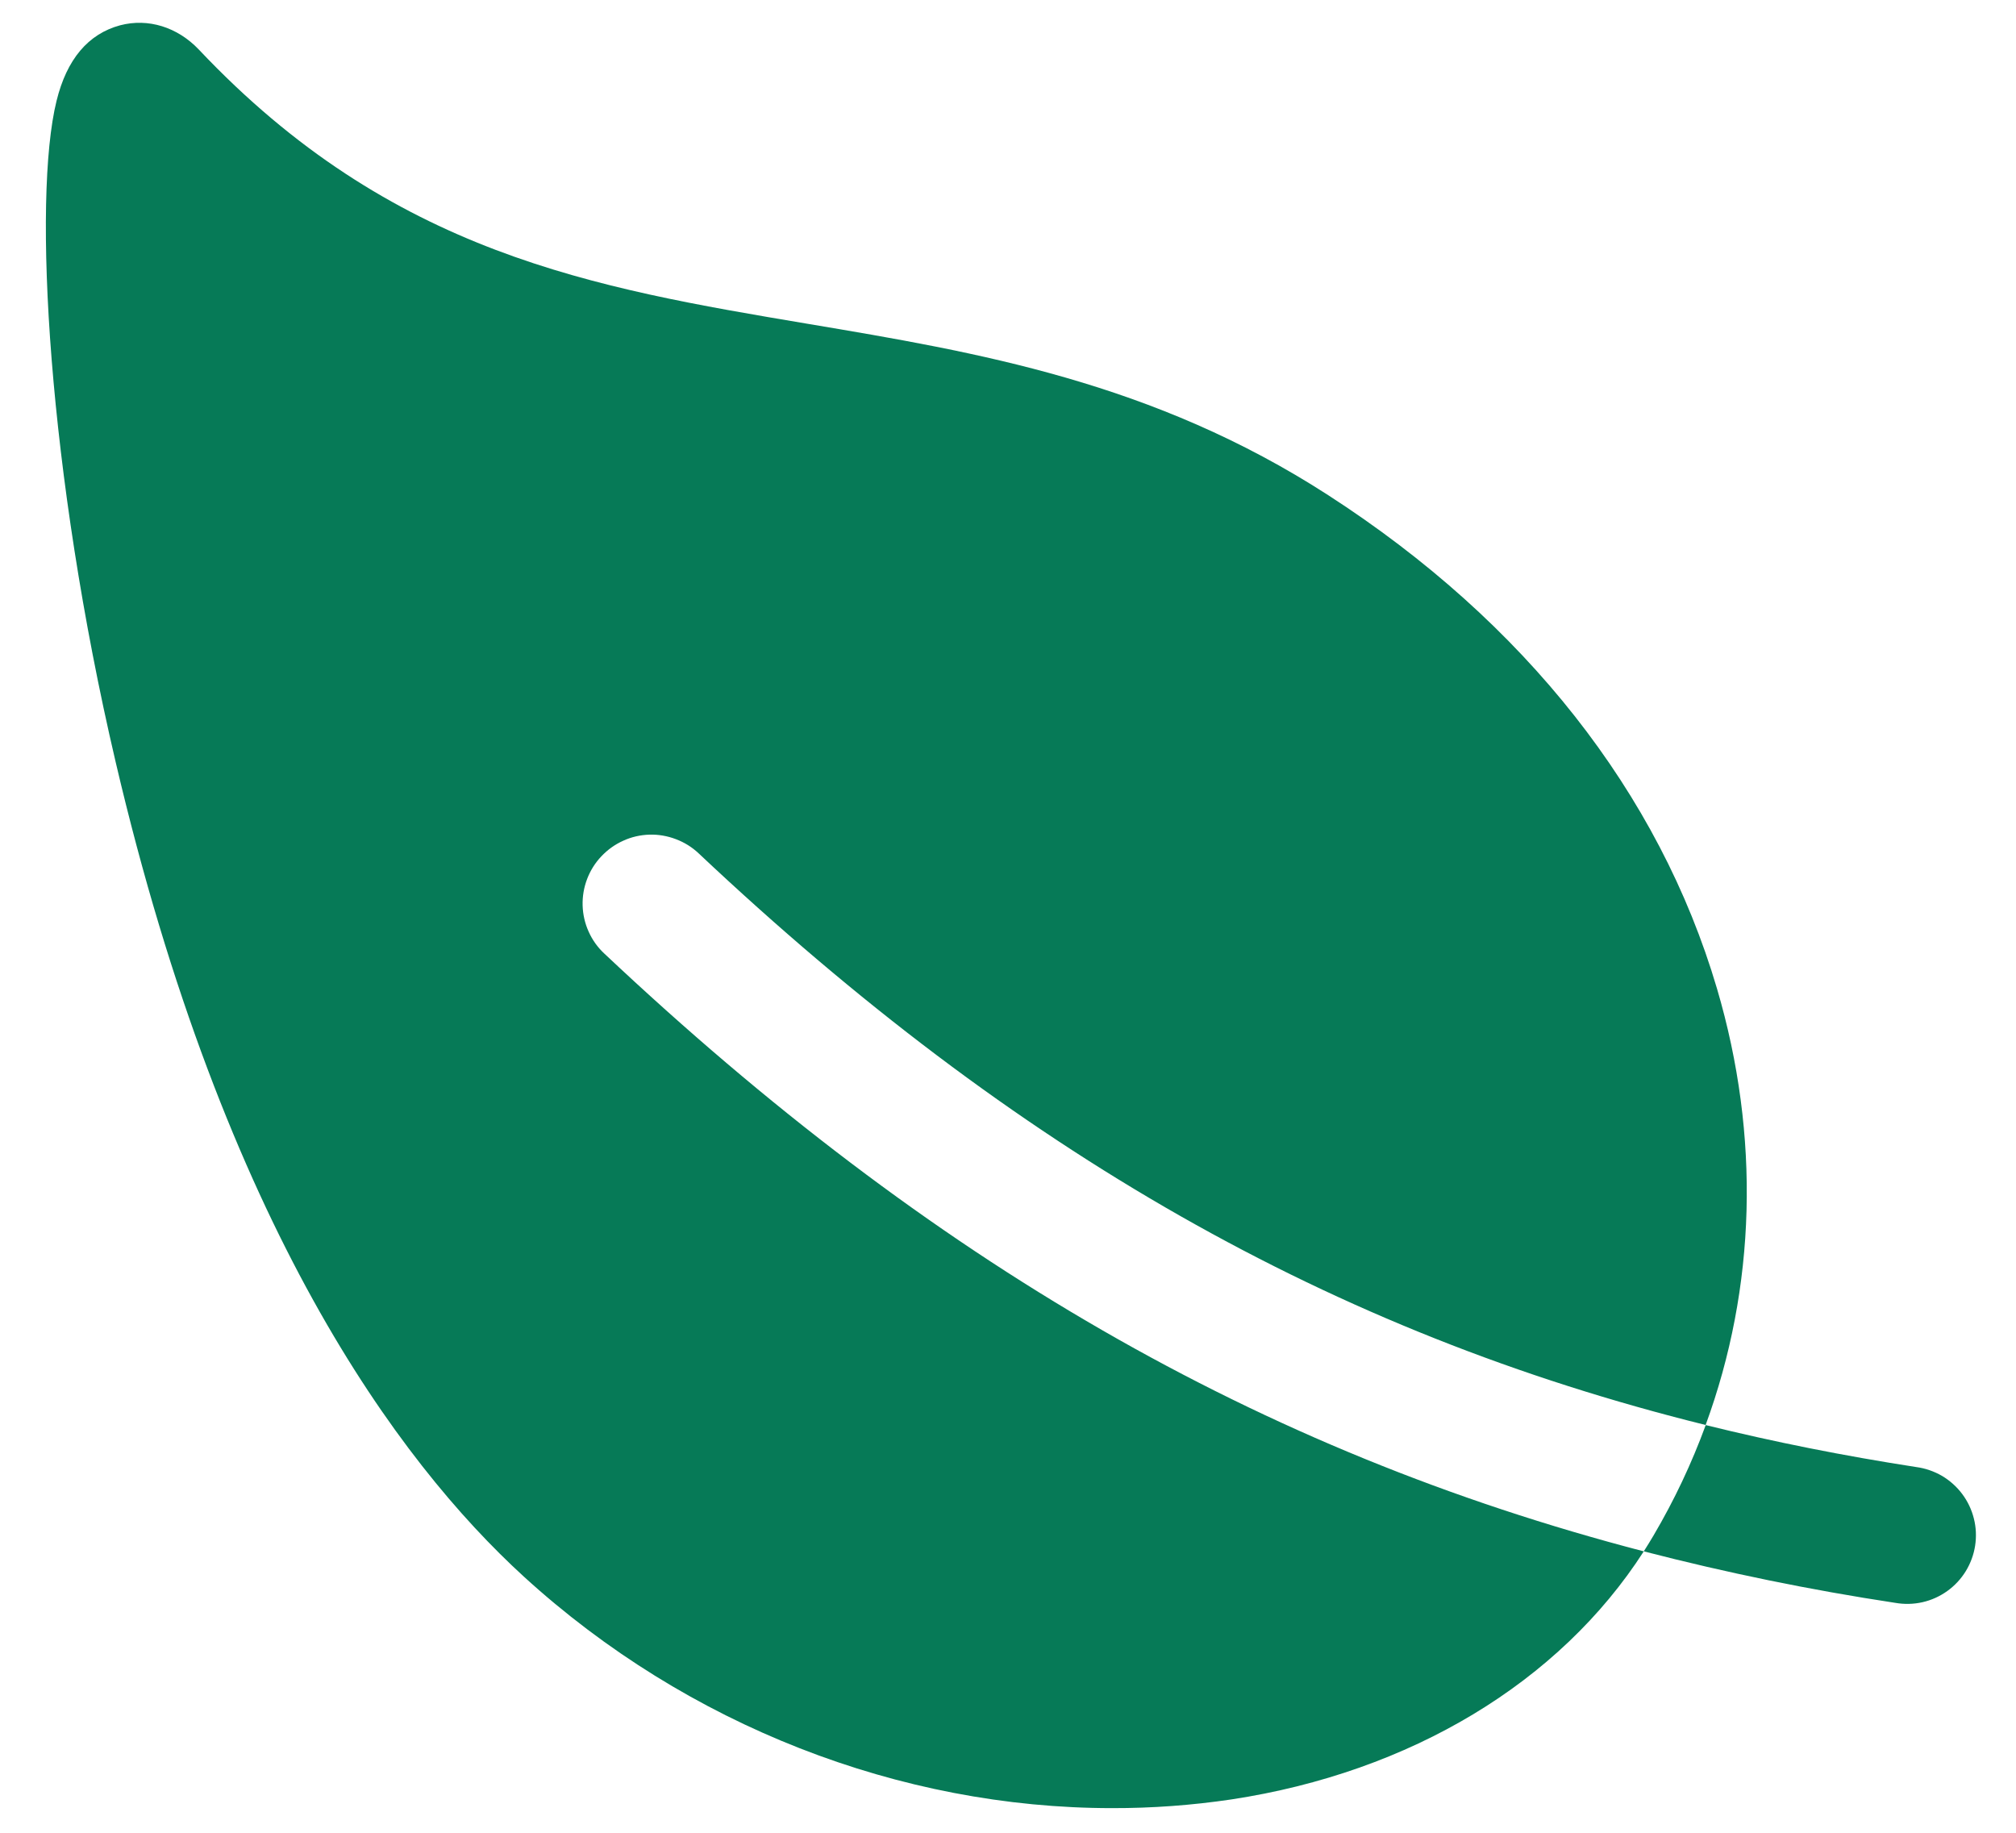
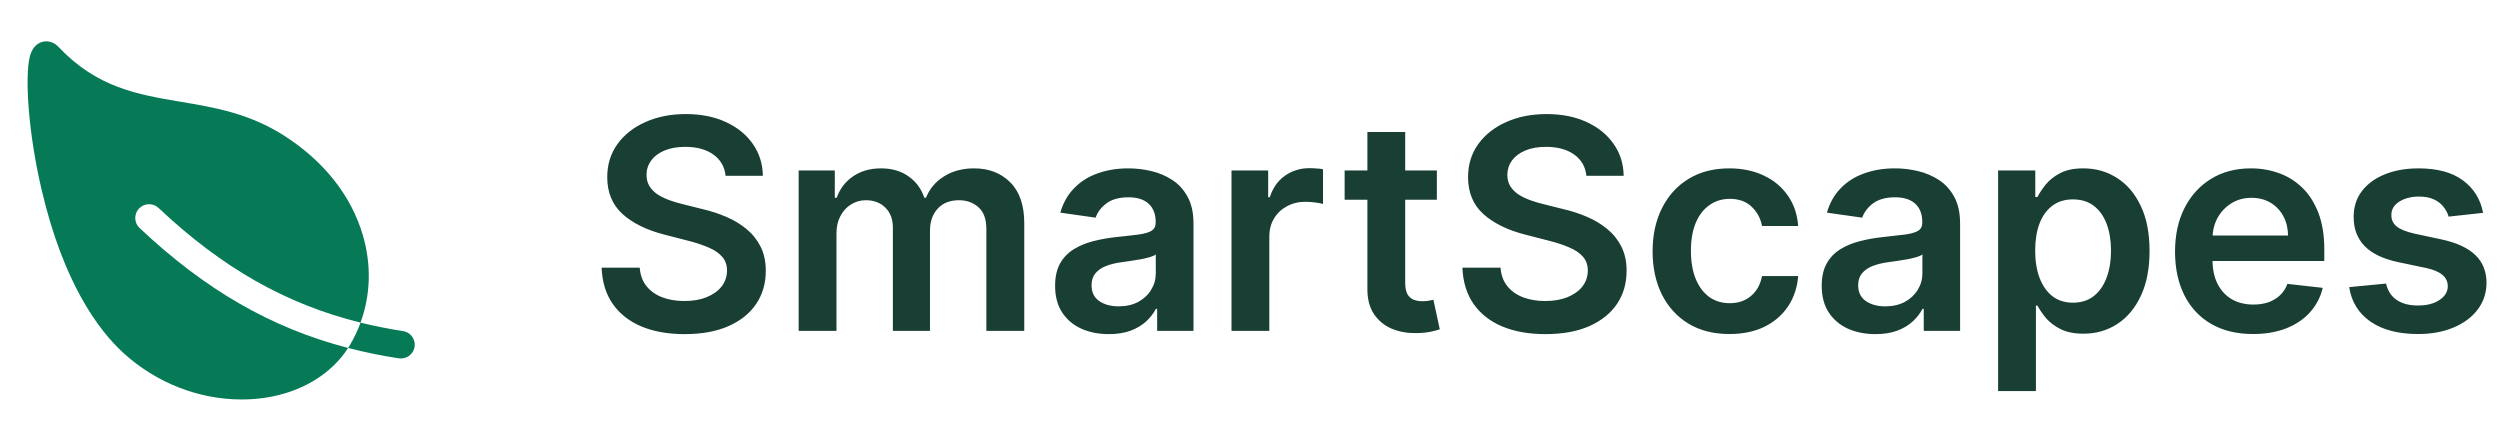
- <svg xmlns="http://www.w3.org/2000/svg" width="22" height="20" viewBox="0 0 22 20" fill="none">
-   <path d="M6.563 9.344C6.631 9.272 6.712 9.214 6.802 9.174C6.891 9.133 6.988 9.111 7.087 9.108C7.185 9.105 7.283 9.122 7.375 9.157C7.468 9.192 7.552 9.244 7.624 9.312C11.075 12.563 14.538 14.541 18.613 15.55C19.163 14.05 19.212 12.399 18.737 10.788C18.107 8.651 16.64 6.789 14.495 5.404C12.581 4.167 10.668 3.845 8.817 3.534C6.481 3.141 4.275 2.77 2.17 0.541C1.936 0.295 1.617 0.196 1.311 0.276C0.963 0.37 0.729 0.645 0.617 1.101C0.354 2.167 0.523 5.156 1.261 8.311C2.447 13.38 4.339 15.945 5.717 17.205C7.498 18.831 9.824 19.731 12.136 19.731C12.571 19.732 13.007 19.7 13.438 19.636C15.393 19.339 17.02 18.357 17.938 16.929C13.743 15.837 10.159 13.762 6.594 10.405C6.522 10.338 6.464 10.257 6.424 10.167C6.383 10.077 6.361 9.98 6.358 9.881C6.355 9.782 6.372 9.684 6.407 9.592C6.442 9.5 6.495 9.415 6.563 9.344ZM20.911 16.009C20.122 15.887 19.358 15.735 18.614 15.551C18.461 15.969 18.271 16.371 18.045 16.755C18.011 16.813 17.975 16.871 17.938 16.929C18.843 17.163 19.759 17.351 20.683 17.491C20.781 17.508 20.882 17.506 20.979 17.484C21.077 17.462 21.169 17.42 21.25 17.362C21.331 17.304 21.4 17.23 21.452 17.145C21.504 17.06 21.539 16.965 21.554 16.867C21.569 16.768 21.565 16.667 21.54 16.57C21.516 16.474 21.473 16.383 21.413 16.303C21.353 16.223 21.278 16.156 21.192 16.105C21.105 16.055 21.01 16.022 20.911 16.009H20.911Z" fill="#067A57" />
+ <svg xmlns="http://www.w3.org/2000/svg" width="136" height="24" viewBox="0 0 136 24" fill="none">
+   <path d="M7.563 11.344C7.631 11.272 7.712 11.214 7.802 11.174C7.891 11.133 7.988 11.111 8.087 11.108C8.185 11.105 8.283 11.122 8.375 11.157C8.468 11.192 8.552 11.244 8.624 11.312C12.075 14.563 15.538 16.541 19.613 17.55C20.163 16.05 20.212 14.399 19.737 12.788C19.107 10.651 17.64 8.789 15.495 7.404C13.581 6.167 11.668 5.845 9.817 5.534C7.481 5.141 5.275 4.77 3.17 2.541C2.936 2.295 2.617 2.196 2.311 2.276C1.963 2.37 1.729 2.645 1.617 3.101C1.354 4.167 1.523 7.156 2.261 10.311C3.447 15.38 5.339 17.945 6.717 19.205C8.498 20.831 10.824 21.731 13.136 21.731C13.572 21.732 14.007 21.7 14.438 21.636C16.393 21.339 18.02 20.357 18.938 18.929C14.743 17.837 11.159 15.762 7.594 12.405C7.522 12.338 7.464 12.257 7.424 12.167C7.383 12.077 7.361 11.98 7.358 11.881C7.355 11.782 7.372 11.684 7.407 11.592C7.442 11.5 7.495 11.415 7.563 11.344ZM21.911 18.009C21.122 17.887 20.358 17.735 19.614 17.551C19.461 17.968 19.271 18.371 19.045 18.755C19.011 18.813 18.975 18.871 18.938 18.929C19.843 19.163 20.759 19.351 21.683 19.491C21.781 19.508 21.882 19.506 21.979 19.484C22.077 19.462 22.169 19.42 22.25 19.362C22.331 19.304 22.4 19.23 22.452 19.145C22.504 19.06 22.539 18.965 22.554 18.867C22.569 18.768 22.565 18.667 22.54 18.57C22.516 18.474 22.473 18.383 22.413 18.303C22.353 18.223 22.278 18.156 22.192 18.105C22.106 18.055 22.01 18.022 21.911 18.009H21.911Z" fill="#067A57" />
+   <path d="M39.472 9.562C39.419 9.066 39.195 8.68 38.801 8.403C38.411 8.127 37.903 7.989 37.278 7.989C36.839 7.989 36.462 8.055 36.148 8.188C35.833 8.32 35.593 8.5 35.426 8.727C35.26 8.955 35.174 9.214 35.17 9.506C35.17 9.748 35.225 9.958 35.335 10.136C35.449 10.314 35.602 10.466 35.795 10.591C35.989 10.712 36.203 10.814 36.438 10.898C36.672 10.981 36.909 11.051 37.148 11.108L38.239 11.381C38.678 11.483 39.1 11.621 39.506 11.796C39.915 11.97 40.28 12.189 40.602 12.454C40.928 12.72 41.186 13.04 41.375 13.415C41.564 13.79 41.659 14.229 41.659 14.733C41.659 15.415 41.485 16.015 41.136 16.534C40.788 17.049 40.284 17.453 39.625 17.744C38.97 18.032 38.176 18.176 37.244 18.176C36.339 18.176 35.553 18.036 34.886 17.756C34.224 17.475 33.705 17.066 33.33 16.528C32.958 15.991 32.758 15.335 32.727 14.562H34.801C34.831 14.968 34.956 15.305 35.176 15.574C35.396 15.843 35.682 16.044 36.034 16.176C36.39 16.309 36.788 16.375 37.227 16.375C37.686 16.375 38.087 16.307 38.432 16.171C38.78 16.03 39.053 15.837 39.25 15.591C39.447 15.341 39.547 15.049 39.551 14.716C39.547 14.413 39.458 14.163 39.284 13.966C39.11 13.765 38.865 13.598 38.551 13.466C38.24 13.329 37.877 13.208 37.46 13.102L36.136 12.761C35.178 12.515 34.42 12.142 33.864 11.642C33.311 11.138 33.034 10.47 33.034 9.636C33.034 8.951 33.22 8.35 33.591 7.835C33.966 7.32 34.475 6.92 35.119 6.636C35.763 6.348 36.492 6.205 37.307 6.205C38.133 6.205 38.856 6.348 39.477 6.636C40.102 6.92 40.593 7.316 40.949 7.824C41.305 8.328 41.489 8.907 41.5 9.562H39.472ZM43.447 18V9.273H45.413V10.756H45.516C45.697 10.256 45.999 9.866 46.419 9.585C46.84 9.301 47.341 9.159 47.925 9.159C48.516 9.159 49.014 9.303 49.419 9.591C49.828 9.875 50.116 10.263 50.283 10.756H50.374C50.567 10.271 50.892 9.884 51.351 9.597C51.813 9.305 52.36 9.159 52.993 9.159C53.796 9.159 54.451 9.413 54.959 9.92C55.466 10.428 55.72 11.169 55.72 12.142V18H53.658V12.46C53.658 11.919 53.514 11.523 53.226 11.273C52.938 11.019 52.586 10.892 52.169 10.892C51.673 10.892 51.285 11.047 51.004 11.358C50.728 11.665 50.59 12.064 50.59 12.557V18H48.572V12.375C48.572 11.924 48.436 11.564 48.163 11.296C47.894 11.027 47.542 10.892 47.106 10.892C46.811 10.892 46.542 10.968 46.3 11.119C46.057 11.267 45.864 11.477 45.72 11.75C45.576 12.019 45.504 12.333 45.504 12.693V18H43.447ZM60.318 18.176C59.765 18.176 59.267 18.078 58.824 17.881C58.385 17.68 58.036 17.384 57.778 16.994C57.525 16.604 57.398 16.123 57.398 15.551C57.398 15.059 57.489 14.652 57.67 14.329C57.852 14.008 58.1 13.75 58.415 13.557C58.729 13.364 59.083 13.218 59.477 13.119C59.875 13.017 60.286 12.943 60.71 12.898C61.222 12.845 61.636 12.797 61.955 12.756C62.273 12.71 62.504 12.642 62.648 12.551C62.795 12.456 62.869 12.311 62.869 12.114V12.079C62.869 11.652 62.742 11.32 62.489 11.085C62.235 10.85 61.869 10.733 61.392 10.733C60.888 10.733 60.489 10.843 60.193 11.062C59.901 11.282 59.705 11.542 59.602 11.841L57.682 11.568C57.833 11.038 58.083 10.595 58.432 10.239C58.78 9.879 59.206 9.61 59.71 9.432C60.214 9.25 60.771 9.159 61.381 9.159C61.801 9.159 62.22 9.208 62.636 9.307C63.053 9.405 63.434 9.568 63.778 9.795C64.123 10.019 64.4 10.324 64.608 10.71C64.82 11.097 64.926 11.579 64.926 12.159V18H62.949V16.801H62.881C62.756 17.044 62.58 17.271 62.352 17.483C62.129 17.691 61.847 17.86 61.506 17.989C61.169 18.114 60.773 18.176 60.318 18.176ZM60.852 16.665C61.265 16.665 61.623 16.583 61.926 16.421C62.229 16.254 62.462 16.034 62.625 15.761C62.792 15.489 62.875 15.191 62.875 14.869V13.841C62.811 13.894 62.701 13.943 62.545 13.989C62.394 14.034 62.224 14.074 62.034 14.108C61.845 14.142 61.657 14.172 61.472 14.199C61.286 14.225 61.125 14.248 60.989 14.267C60.682 14.309 60.407 14.377 60.165 14.472C59.922 14.566 59.731 14.699 59.591 14.869C59.451 15.036 59.381 15.252 59.381 15.517C59.381 15.896 59.519 16.182 59.795 16.375C60.072 16.568 60.424 16.665 60.852 16.665ZM66.994 18V9.273H68.989V10.727H69.079C69.239 10.223 69.511 9.835 69.898 9.562C70.288 9.286 70.733 9.148 71.233 9.148C71.347 9.148 71.474 9.153 71.614 9.165C71.758 9.172 71.877 9.186 71.972 9.205V11.097C71.885 11.066 71.746 11.04 71.557 11.017C71.371 10.991 71.191 10.977 71.017 10.977C70.642 10.977 70.305 11.059 70.006 11.222C69.71 11.381 69.477 11.602 69.307 11.886C69.136 12.171 69.051 12.498 69.051 12.869V18H66.994ZM78.165 9.273V10.864H73.148V9.273H78.165ZM74.386 7.182H76.443V15.375C76.443 15.652 76.485 15.864 76.568 16.011C76.655 16.155 76.769 16.254 76.909 16.307C77.049 16.36 77.204 16.386 77.375 16.386C77.504 16.386 77.621 16.377 77.727 16.358C77.837 16.339 77.921 16.322 77.977 16.307L78.324 17.915C78.214 17.953 78.057 17.994 77.852 18.04C77.651 18.085 77.405 18.112 77.114 18.119C76.599 18.134 76.135 18.057 75.722 17.886C75.309 17.712 74.981 17.443 74.739 17.079C74.5 16.716 74.383 16.261 74.386 15.716V7.182ZM86.3 9.562C86.247 9.066 86.023 8.68 85.629 8.403C85.239 8.127 84.731 7.989 84.106 7.989C83.667 7.989 83.29 8.055 82.976 8.188C82.662 8.32 82.421 8.5 82.254 8.727C82.088 8.955 82.002 9.214 81.999 9.506C81.999 9.748 82.053 9.958 82.163 10.136C82.277 10.314 82.43 10.466 82.624 10.591C82.817 10.712 83.031 10.814 83.266 10.898C83.501 10.981 83.737 11.051 83.976 11.108L85.067 11.381C85.506 11.483 85.928 11.621 86.334 11.796C86.743 11.97 87.108 12.189 87.43 12.454C87.756 12.72 88.014 13.04 88.203 13.415C88.392 13.79 88.487 14.229 88.487 14.733C88.487 15.415 88.313 16.015 87.965 16.534C87.616 17.049 87.112 17.453 86.453 17.744C85.798 18.032 85.004 18.176 84.072 18.176C83.167 18.176 82.381 18.036 81.715 17.756C81.052 17.475 80.533 17.066 80.158 16.528C79.787 15.991 79.586 15.335 79.555 14.562H81.629C81.66 14.968 81.785 15.305 82.004 15.574C82.224 15.843 82.51 16.044 82.862 16.176C83.218 16.309 83.616 16.375 84.055 16.375C84.514 16.375 84.915 16.307 85.26 16.171C85.608 16.03 85.881 15.837 86.078 15.591C86.275 15.341 86.376 15.049 86.379 14.716C86.376 14.413 86.287 14.163 86.112 13.966C85.938 13.765 85.694 13.598 85.379 13.466C85.069 13.329 84.705 13.208 84.288 13.102L82.965 12.761C82.006 12.515 81.249 12.142 80.692 11.642C80.139 11.138 79.862 10.47 79.862 9.636C79.862 8.951 80.048 8.35 80.419 7.835C80.794 7.32 81.303 6.92 81.947 6.636C82.591 6.348 83.32 6.205 84.135 6.205C84.961 6.205 85.684 6.348 86.305 6.636C86.93 6.92 87.421 7.316 87.777 7.824C88.133 8.328 88.317 8.907 88.328 9.562H86.3ZM94.082 18.171C93.211 18.171 92.463 17.979 91.838 17.597C91.217 17.214 90.738 16.686 90.401 16.011C90.067 15.333 89.901 14.553 89.901 13.671C89.901 12.784 90.071 12.002 90.412 11.324C90.753 10.642 91.234 10.112 91.855 9.733C92.48 9.35 93.219 9.159 94.071 9.159C94.779 9.159 95.406 9.29 95.952 9.551C96.501 9.809 96.938 10.174 97.264 10.648C97.59 11.117 97.776 11.667 97.821 12.296H95.855C95.776 11.875 95.586 11.525 95.287 11.244C94.992 10.96 94.596 10.818 94.099 10.818C93.679 10.818 93.31 10.932 92.992 11.159C92.673 11.383 92.425 11.704 92.247 12.125C92.073 12.546 91.986 13.049 91.986 13.636C91.986 14.231 92.073 14.742 92.247 15.171C92.421 15.595 92.666 15.922 92.98 16.153C93.298 16.381 93.671 16.494 94.099 16.494C94.403 16.494 94.673 16.438 94.912 16.324C95.154 16.206 95.357 16.038 95.52 15.818C95.683 15.598 95.794 15.331 95.855 15.017H97.821C97.772 15.634 97.59 16.182 97.276 16.659C96.961 17.133 96.533 17.504 95.992 17.773C95.45 18.038 94.813 18.171 94.082 18.171ZM102.021 18.176C101.468 18.176 100.97 18.078 100.527 17.881C100.088 17.68 99.739 17.384 99.481 16.994C99.228 16.604 99.101 16.123 99.101 15.551C99.101 15.059 99.192 14.652 99.374 14.329C99.555 14.008 99.803 13.75 100.118 13.557C100.432 13.364 100.786 13.218 101.18 13.119C101.578 13.017 101.989 12.943 102.413 12.898C102.925 12.845 103.339 12.797 103.658 12.756C103.976 12.71 104.207 12.642 104.351 12.551C104.499 12.456 104.572 12.311 104.572 12.114V12.079C104.572 11.652 104.446 11.32 104.192 11.085C103.938 10.85 103.572 10.733 103.095 10.733C102.591 10.733 102.192 10.843 101.896 11.062C101.605 11.282 101.408 11.542 101.305 11.841L99.385 11.568C99.537 11.038 99.787 10.595 100.135 10.239C100.483 9.879 100.91 9.61 101.413 9.432C101.917 9.25 102.474 9.159 103.084 9.159C103.504 9.159 103.923 9.208 104.339 9.307C104.756 9.405 105.137 9.568 105.482 9.795C105.826 10.019 106.103 10.324 106.311 10.71C106.523 11.097 106.629 11.579 106.629 12.159V18H104.652V16.801H104.584C104.459 17.044 104.283 17.271 104.055 17.483C103.832 17.691 103.55 17.86 103.209 17.989C102.872 18.114 102.476 18.176 102.021 18.176ZM102.555 16.665C102.968 16.665 103.326 16.583 103.629 16.421C103.932 16.254 104.165 16.034 104.328 15.761C104.495 15.489 104.578 15.191 104.578 14.869V13.841C104.514 13.894 104.404 13.943 104.249 13.989C104.097 14.034 103.927 14.074 103.737 14.108C103.548 14.142 103.36 14.172 103.175 14.199C102.989 14.225 102.828 14.248 102.692 14.267C102.385 14.309 102.11 14.377 101.868 14.472C101.625 14.566 101.434 14.699 101.294 14.869C101.154 15.036 101.084 15.252 101.084 15.517C101.084 15.896 101.222 16.182 101.499 16.375C101.775 16.568 102.127 16.665 102.555 16.665ZM108.697 21.273V9.273H110.72V10.716H110.839C110.946 10.504 111.095 10.278 111.288 10.04C111.482 9.797 111.743 9.591 112.072 9.42C112.402 9.246 112.822 9.159 113.334 9.159C114.008 9.159 114.616 9.331 115.158 9.676C115.703 10.017 116.135 10.523 116.453 11.193C116.775 11.86 116.936 12.678 116.936 13.648C116.936 14.606 116.779 15.421 116.464 16.091C116.15 16.761 115.722 17.273 115.18 17.625C114.639 17.977 114.025 18.153 113.339 18.153C112.839 18.153 112.425 18.07 112.095 17.903C111.766 17.737 111.5 17.536 111.3 17.301C111.103 17.062 110.949 16.837 110.839 16.625H110.754V21.273H108.697ZM110.714 13.636C110.714 14.201 110.794 14.695 110.953 15.119C111.116 15.544 111.349 15.875 111.652 16.114C111.959 16.349 112.33 16.466 112.766 16.466C113.22 16.466 113.601 16.345 113.908 16.102C114.214 15.856 114.446 15.521 114.601 15.097C114.76 14.669 114.839 14.182 114.839 13.636C114.839 13.095 114.762 12.614 114.607 12.193C114.451 11.773 114.22 11.443 113.913 11.204C113.607 10.966 113.224 10.847 112.766 10.847C112.326 10.847 111.953 10.962 111.646 11.193C111.339 11.424 111.107 11.748 110.947 12.165C110.792 12.581 110.714 13.072 110.714 13.636ZM122.561 18.171C121.686 18.171 120.93 17.989 120.294 17.625C119.661 17.258 119.175 16.739 118.834 16.068C118.493 15.394 118.322 14.6 118.322 13.688C118.322 12.79 118.493 12.002 118.834 11.324C119.179 10.642 119.66 10.112 120.277 9.733C120.894 9.35 121.62 9.159 122.453 9.159C122.991 9.159 123.499 9.246 123.976 9.42C124.457 9.591 124.881 9.856 125.249 10.216C125.62 10.576 125.911 11.034 126.124 11.591C126.336 12.144 126.442 12.803 126.442 13.568V14.199H119.288V12.812H124.47C124.466 12.419 124.381 12.068 124.214 11.761C124.048 11.451 123.815 11.206 123.516 11.028C123.22 10.85 122.875 10.761 122.482 10.761C122.061 10.761 121.692 10.864 121.374 11.068C121.055 11.269 120.807 11.534 120.629 11.864C120.455 12.189 120.366 12.547 120.362 12.938V14.148C120.362 14.655 120.455 15.091 120.641 15.454C120.826 15.814 121.086 16.091 121.419 16.284C121.752 16.474 122.143 16.568 122.589 16.568C122.889 16.568 123.16 16.526 123.402 16.443C123.644 16.356 123.855 16.229 124.033 16.062C124.211 15.896 124.345 15.689 124.436 15.443L126.357 15.659C126.235 16.167 126.004 16.61 125.663 16.989C125.326 17.364 124.894 17.655 124.368 17.864C123.841 18.068 123.239 18.171 122.561 18.171ZM135.08 11.579L133.205 11.784C133.152 11.595 133.059 11.417 132.926 11.25C132.797 11.083 132.623 10.949 132.403 10.847C132.184 10.744 131.915 10.693 131.597 10.693C131.169 10.693 130.809 10.786 130.517 10.972C130.229 11.157 130.087 11.398 130.091 11.693C130.087 11.947 130.18 12.153 130.369 12.312C130.563 12.472 130.881 12.602 131.324 12.704L132.812 13.023C133.638 13.201 134.252 13.483 134.653 13.869C135.059 14.256 135.263 14.761 135.267 15.386C135.263 15.936 135.102 16.421 134.784 16.841C134.47 17.258 134.032 17.583 133.472 17.818C132.911 18.053 132.267 18.171 131.54 18.171C130.472 18.171 129.612 17.947 128.96 17.5C128.309 17.049 127.92 16.422 127.795 15.619L129.801 15.426C129.892 15.82 130.085 16.117 130.381 16.318C130.676 16.519 131.061 16.619 131.534 16.619C132.023 16.619 132.415 16.519 132.71 16.318C133.009 16.117 133.159 15.869 133.159 15.574C133.159 15.324 133.063 15.117 132.869 14.954C132.68 14.792 132.384 14.667 131.983 14.579L130.494 14.267C129.657 14.093 129.038 13.799 128.636 13.386C128.235 12.97 128.036 12.443 128.04 11.807C128.036 11.269 128.182 10.803 128.477 10.409C128.777 10.011 129.191 9.705 129.722 9.489C130.256 9.269 130.871 9.159 131.568 9.159C132.591 9.159 133.396 9.377 133.983 9.812C134.574 10.248 134.939 10.837 135.08 11.579Z" fill="#00291D" fill-opacity="0.9" />
</svg>
